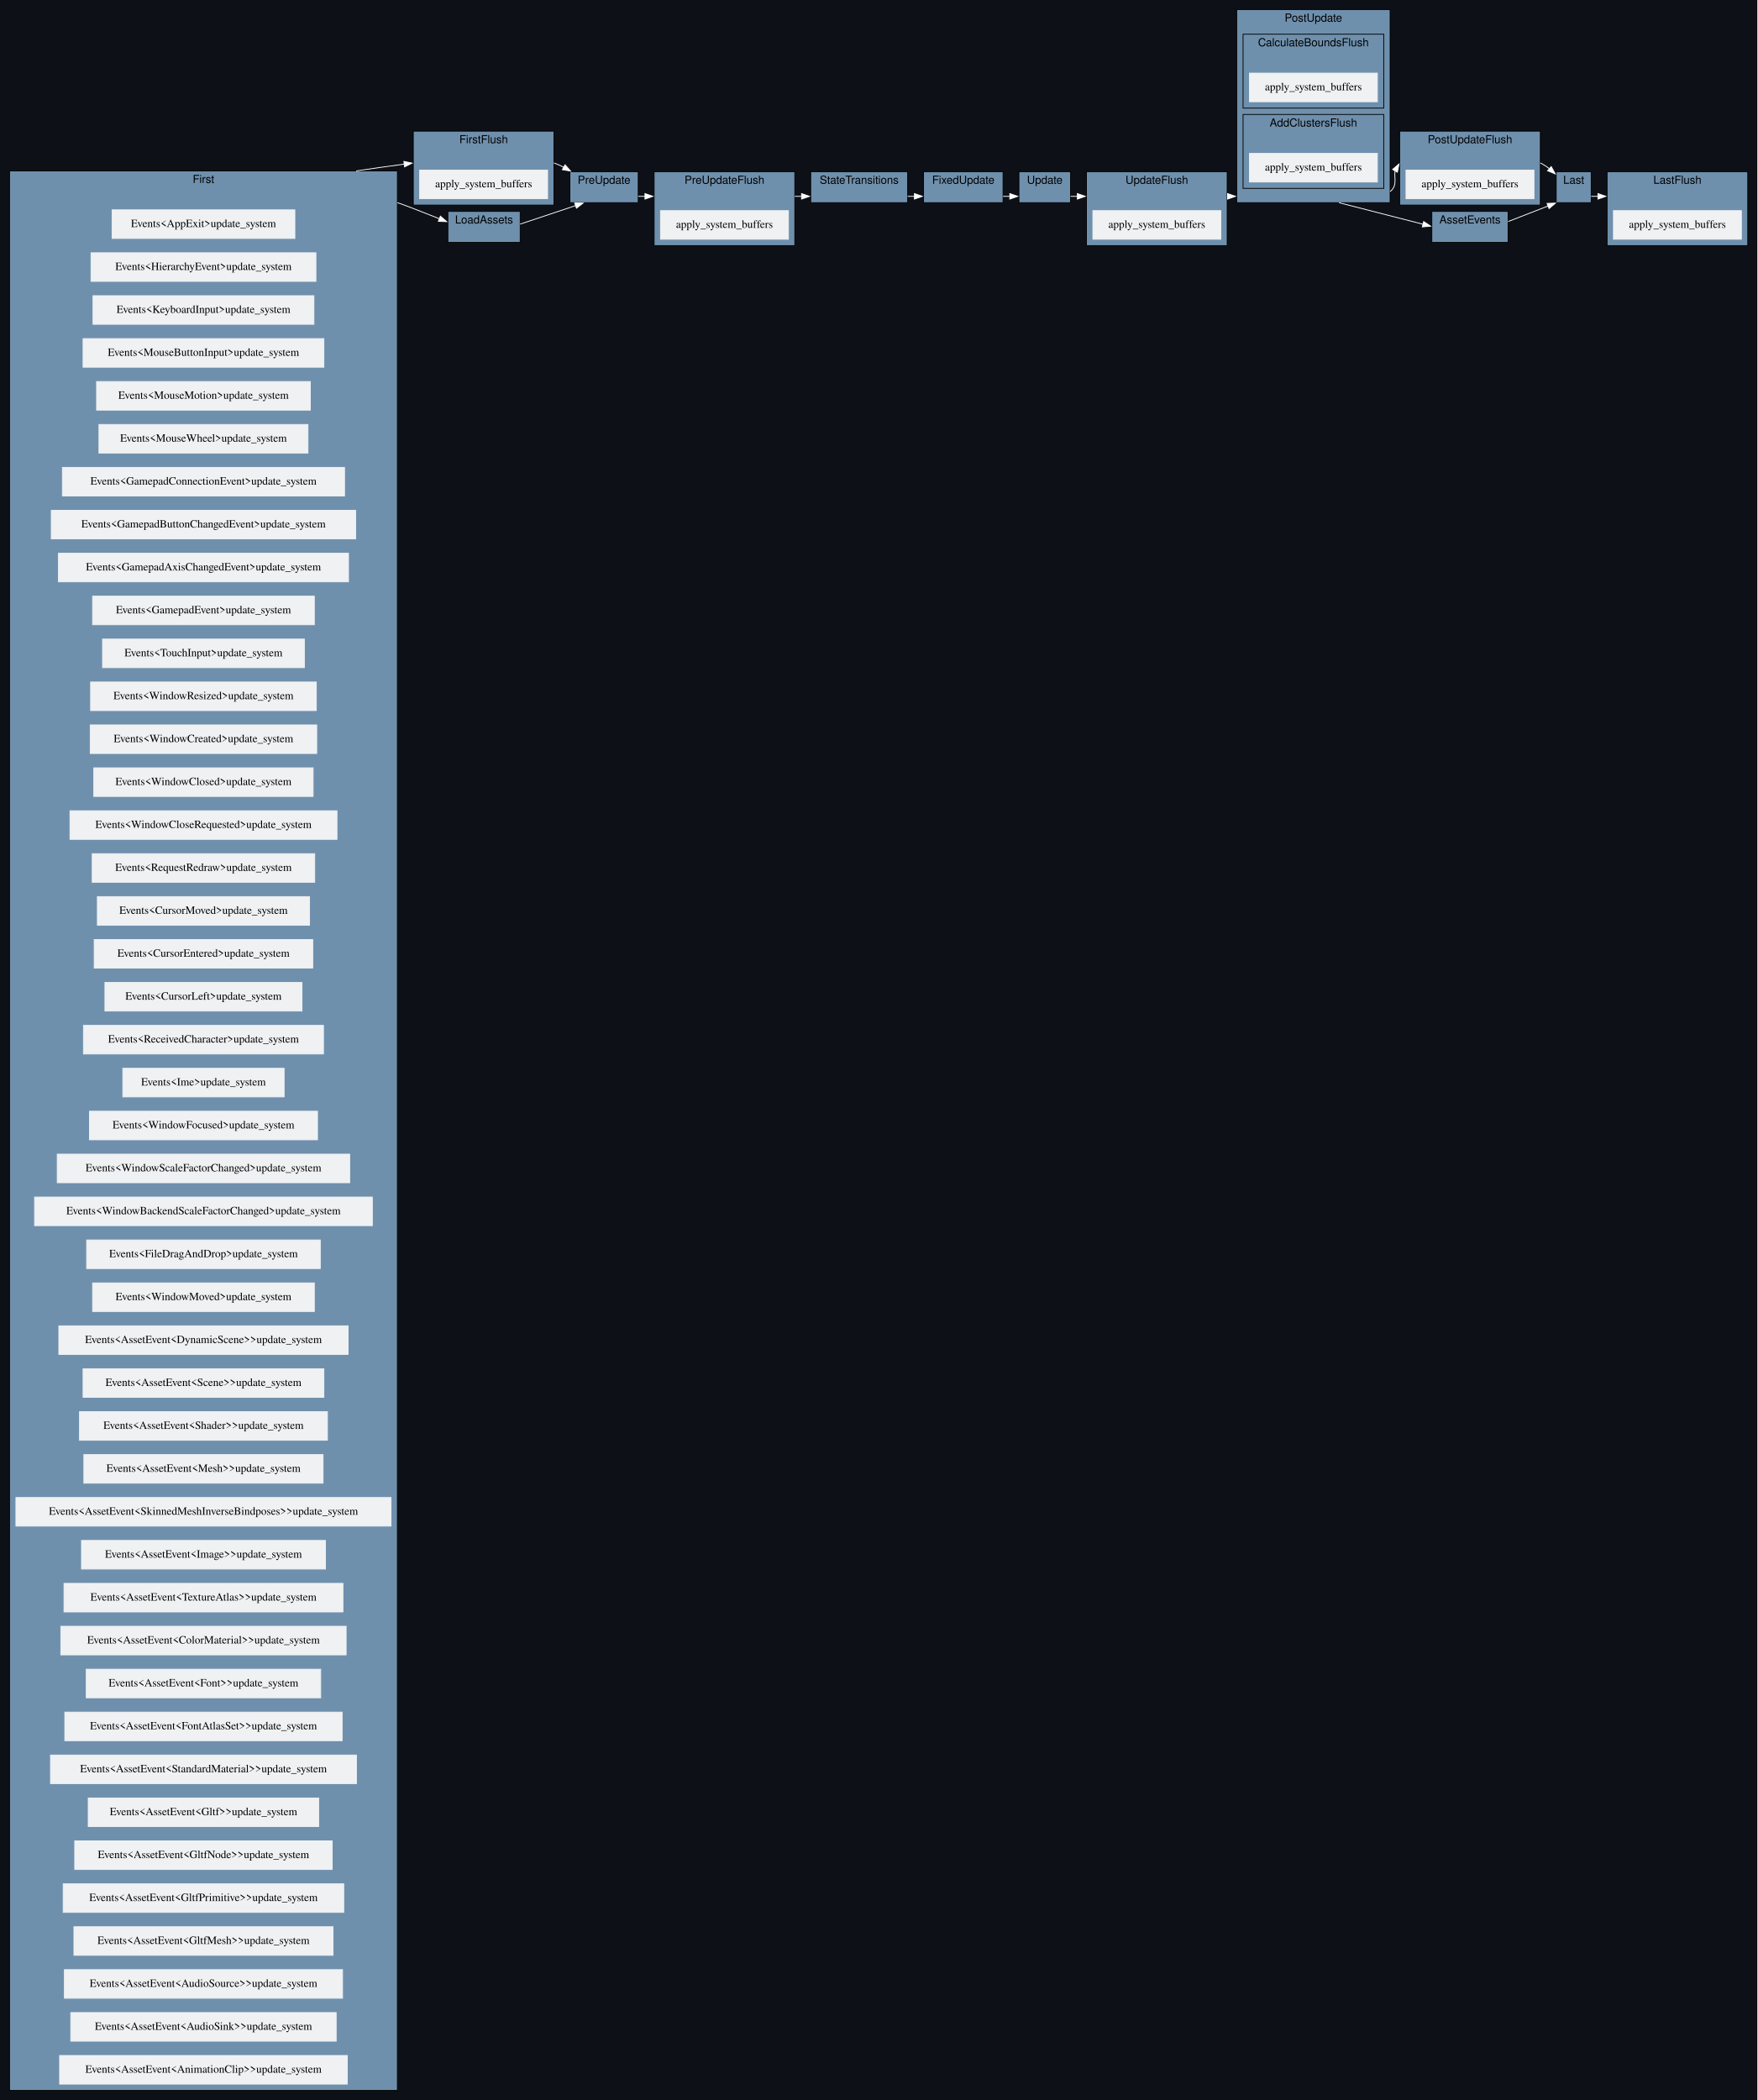
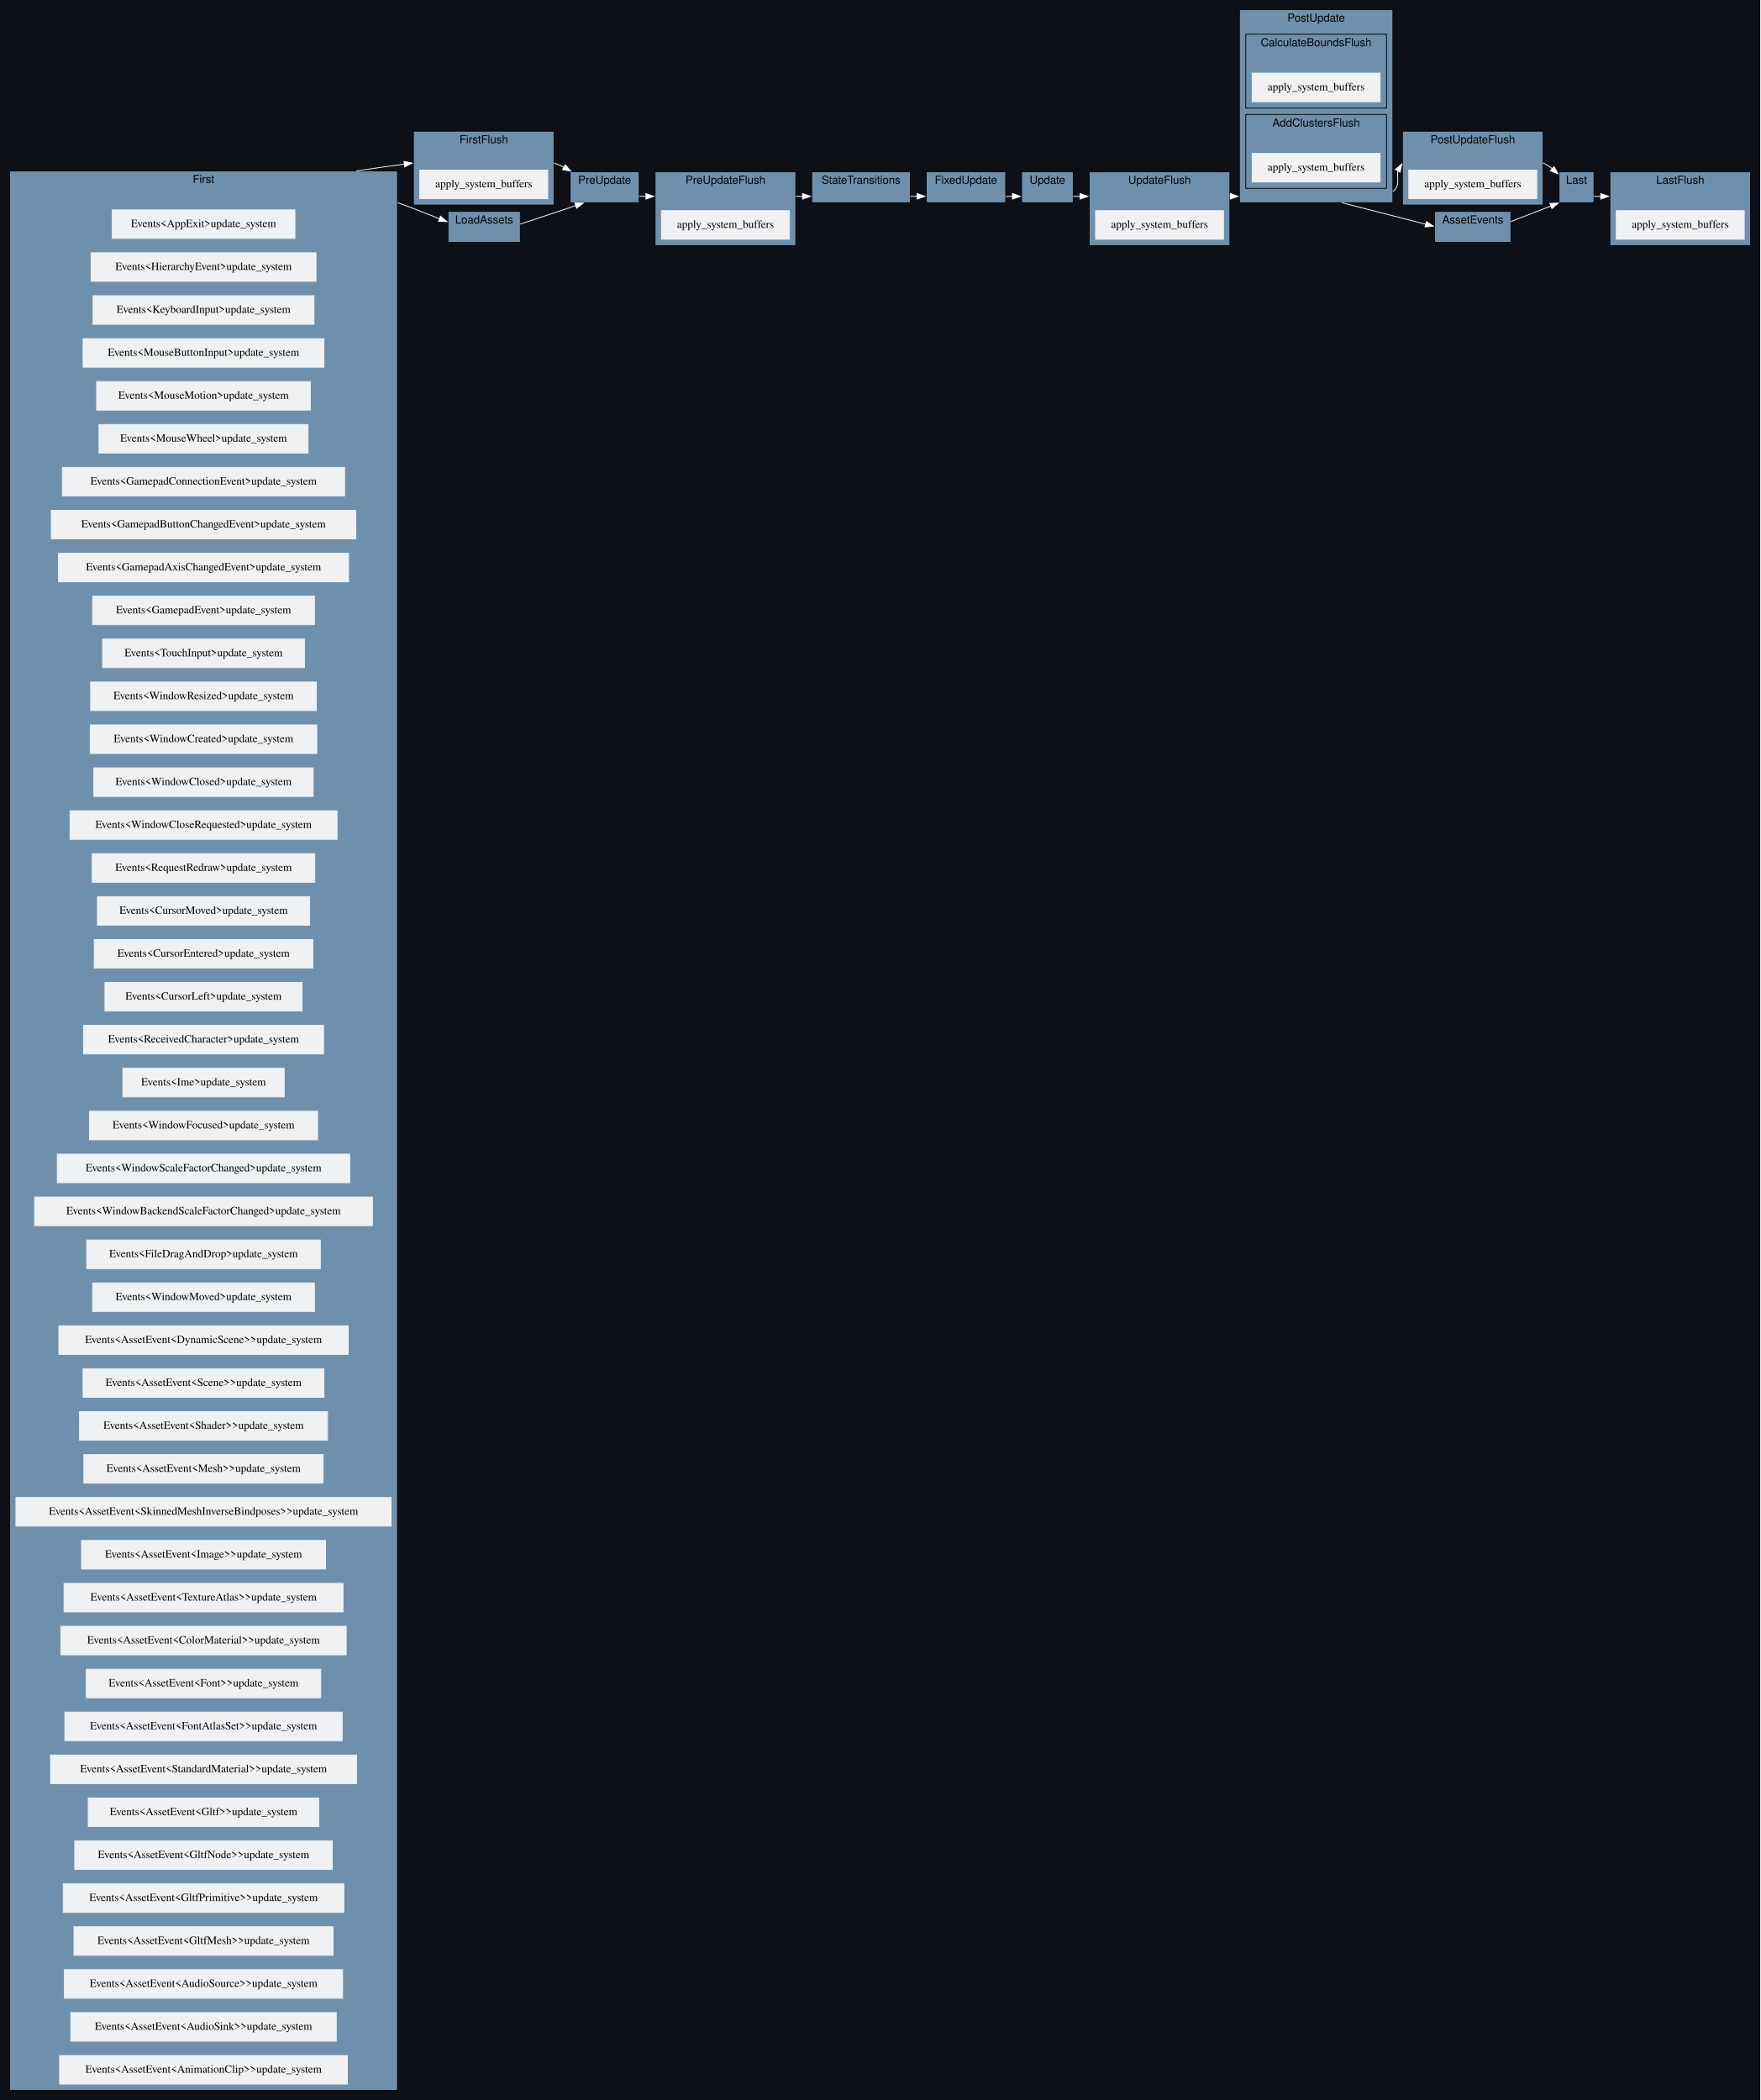
- <svg xmlns="http://www.w3.org/2000/svg" width="2211pt" height="2642pt" viewBox="0.00 0.00 2211.00 2642.00">
+ <svg xmlns="http://www.w3.org/2000/svg" width="2214pt" height="2642pt" viewBox="0.00 0.00 2214.00 2642.00">
  <g id="graph0" class="graph" transform="scale(1 1) rotate(0) translate(4 2638)">
-     <polygon fill="#0d1117" stroke="none" points="-4,4 -4,-2638 2207,-2638 2207,4 -4,4" />
+     <polygon fill="#0d1117" stroke="none" points="-4,4 -4,-2638 2210,-2638 2210,4 -4,4" />
    <g id="clust1" class="cluster">
-       <polygon fill="#6f90ad" stroke="black" points="1278,-2383 1278,-2422 1343,-2422 1343,-2383 1278,-2383" />
-       <text text-anchor="middle" x="1310.5" y="-2406.8" font-family="Helvetica,sans-Serif" font-size="14.00">Update</text>
+       <polygon fill="#6f90ad" stroke="black" points="1281,-2383 1281,-2422 1346,-2422 1346,-2383 1281,-2383" />
+       <text text-anchor="middle" x="1313.5" y="-2406.8" font-family="Helvetica,sans-Serif" font-size="14.00">Update</text>
    </g>
    <g id="clust2" class="cluster">
      <polygon fill="#6f90ad" stroke="black" points="516,-2380 516,-2473 693,-2473 693,-2380 516,-2380" />
      <text text-anchor="middle" x="604.5" y="-2457.8" font-family="Helvetica,sans-Serif" font-size="14.00">FirstFlush</text>
    </g>
    <g id="clust3" class="cluster">
-       <polygon fill="#6f90ad" stroke="black" points="819,-2329 819,-2422 996,-2422 996,-2329 819,-2329" />
-       <text text-anchor="middle" x="907.5" y="-2406.8" font-family="Helvetica,sans-Serif" font-size="14.00">PreUpdateFlush</text>
+       <polygon fill="#6f90ad" stroke="black" points="820,-2329 820,-2422 997,-2422 997,-2329 820,-2329" />
+       <text text-anchor="middle" x="908.5" y="-2406.8" font-family="Helvetica,sans-Serif" font-size="14.00">PreUpdateFlush</text>
    </g>
    <g id="clust4" class="cluster">
-       <polygon fill="#6f90ad" stroke="black" points="1363,-2329 1363,-2422 1540,-2422 1540,-2329 1363,-2329" />
-       <text text-anchor="middle" x="1451.5" y="-2406.8" font-family="Helvetica,sans-Serif" font-size="14.00">UpdateFlush</text>
+       <polygon fill="#6f90ad" stroke="black" points="1366,-2329 1366,-2422 1543,-2422 1543,-2329 1366,-2329" />
+       <text text-anchor="middle" x="1454.5" y="-2406.8" font-family="Helvetica,sans-Serif" font-size="14.00">UpdateFlush</text>
    </g>
    <g id="clust5" class="cluster">
-       <polygon fill="#6f90ad" stroke="black" points="1757,-2380 1757,-2473 1934,-2473 1934,-2380 1757,-2380" />
-       <text text-anchor="middle" x="1845.5" y="-2457.8" font-family="Helvetica,sans-Serif" font-size="14.00">PostUpdateFlush</text>
+       <polygon fill="#6f90ad" stroke="black" points="1760,-2380 1760,-2473 1937,-2473 1937,-2380 1760,-2380" />
+       <text text-anchor="middle" x="1848.5" y="-2457.8" font-family="Helvetica,sans-Serif" font-size="14.00">PostUpdateFlush</text>
    </g>
    <g id="clust6" class="cluster">
-       <polygon fill="#6f90ad" stroke="black" points="2018,-2329 2018,-2422 2195,-2422 2195,-2329 2018,-2329" />
-       <text text-anchor="middle" x="2106.5" y="-2406.8" font-family="Helvetica,sans-Serif" font-size="14.00">LastFlush</text>
+       <polygon fill="#6f90ad" stroke="black" points="2021,-2329 2021,-2422 2198,-2422 2198,-2329 2021,-2329" />
+       <text text-anchor="middle" x="2109.5" y="-2406.8" font-family="Helvetica,sans-Serif" font-size="14.00">LastFlush</text>
    </g>
    <g id="clust7" class="cluster">
      <polygon fill="#6f90ad" stroke="black" points="8,-8 8,-2423 496,-2423 496,-8 8,-8" />
      <text text-anchor="middle" x="252" y="-2407.8" font-family="Helvetica,sans-Serif" font-size="14.00">First</text>
    </g>
    <g id="clust8" class="cluster">
-       <polygon fill="#6f90ad" stroke="black" points="713,-2383 713,-2422 799,-2422 799,-2383 713,-2383" />
-       <text text-anchor="middle" x="756" y="-2406.8" font-family="Helvetica,sans-Serif" font-size="14.00">PreUpdate</text>
+       <polygon fill="#6f90ad" stroke="black" points="713,-2383 713,-2422 800,-2422 800,-2383 713,-2383" />
+       <text text-anchor="middle" x="756.5" y="-2406.8" font-family="Helvetica,sans-Serif" font-size="14.00">PreUpdate</text>
    </g>
    <g id="clust9" class="cluster">
-       <polygon fill="#6f90ad" stroke="black" points="1016,-2383 1016,-2422 1138,-2422 1138,-2383 1016,-2383" />
-       <text text-anchor="middle" x="1077" y="-2406.8" font-family="Helvetica,sans-Serif" font-size="14.00">StateTransitions</text>
+       <polygon fill="#6f90ad" stroke="black" points="1017,-2383 1017,-2422 1141,-2422 1141,-2383 1017,-2383" />
+       <text text-anchor="middle" x="1079" y="-2406.8" font-family="Helvetica,sans-Serif" font-size="14.00">StateTransitions</text>
    </g>
    <g id="clust10" class="cluster">
-       <polygon fill="#6f90ad" stroke="black" points="1158,-2383 1158,-2422 1258,-2422 1258,-2383 1158,-2383" />
-       <text text-anchor="middle" x="1208" y="-2406.8" font-family="Helvetica,sans-Serif" font-size="14.00">FixedUpdate</text>
+       <polygon fill="#6f90ad" stroke="black" points="1161,-2383 1161,-2422 1261,-2422 1261,-2383 1161,-2383" />
+       <text text-anchor="middle" x="1211" y="-2406.8" font-family="Helvetica,sans-Serif" font-size="14.00">FixedUpdate</text>
    </g>
    <g id="clust11" class="cluster">
-       <polygon fill="#6f90ad" stroke="black" points="1552,-2383 1552,-2626 1745,-2626 1745,-2383 1552,-2383" />
-       <text text-anchor="middle" x="1648.5" y="-2610.8" font-family="Helvetica,sans-Serif" font-size="14.00">PostUpdate</text>
+       <polygon fill="#6f90ad" stroke="black" points="1555,-2383 1555,-2626 1748,-2626 1748,-2383 1555,-2383" />
+       <text text-anchor="middle" x="1651.5" y="-2610.8" font-family="Helvetica,sans-Serif" font-size="14.00">PostUpdate</text>
    </g>
    <g id="clust12" class="cluster">
-       <polygon fill="#6f90ad" stroke="black" points="1560,-2502 1560,-2595 1737,-2595 1737,-2502 1560,-2502" />
-       <text text-anchor="middle" x="1648.5" y="-2579.8" font-family="Helvetica,sans-Serif" font-size="14.00">CalculateBoundsFlush</text>
+       <polygon fill="#6f90ad" stroke="black" points="1563,-2502 1563,-2595 1740,-2595 1740,-2502 1563,-2502" />
+       <text text-anchor="middle" x="1651.5" y="-2579.8" font-family="Helvetica,sans-Serif" font-size="14.00">CalculateBoundsFlush</text>
    </g>
    <g id="clust13" class="cluster">
-       <polygon fill="#6f90ad" stroke="black" points="1560,-2401 1560,-2494 1737,-2494 1737,-2401 1560,-2401" />
-       <text text-anchor="middle" x="1648.5" y="-2478.8" font-family="Helvetica,sans-Serif" font-size="14.00">AddClustersFlush</text>
+       <polygon fill="#6f90ad" stroke="black" points="1563,-2401 1563,-2494 1740,-2494 1740,-2401 1563,-2401" />
+       <text text-anchor="middle" x="1651.5" y="-2478.8" font-family="Helvetica,sans-Serif" font-size="14.00">AddClustersFlush</text>
    </g>
    <g id="clust14" class="cluster">
-       <polygon fill="#6f90ad" stroke="black" points="1954,-2383 1954,-2422 1998,-2422 1998,-2383 1954,-2383" />
-       <text text-anchor="middle" x="1976" y="-2406.8" font-family="Helvetica,sans-Serif" font-size="14.00">Last</text>
+       <polygon fill="#6f90ad" stroke="black" points="1957,-2383 1957,-2422 2001,-2422 2001,-2383 1957,-2383" />
+       <text text-anchor="middle" x="1979" y="-2406.8" font-family="Helvetica,sans-Serif" font-size="14.00">Last</text>
    </g>
    <g id="clust15" class="cluster">
      <polygon fill="#6f90ad" stroke="black" points="559.5,-2333 559.5,-2372 650.5,-2372 650.5,-2333 559.5,-2333" />
      <text text-anchor="middle" x="605" y="-2356.8" font-family="Helvetica,sans-Serif" font-size="14.00">LoadAssets</text>
    </g>
    <g id="clust16" class="cluster">
-       <polygon fill="#6f90ad" stroke="black" points="1797.5,-2333 1797.5,-2372 1893.5,-2372 1893.5,-2333 1797.5,-2333" />
-       <text text-anchor="middle" x="1845.5" y="-2356.8" font-family="Helvetica,sans-Serif" font-size="14.00">AssetEvents</text>
+       <polygon fill="#6f90ad" stroke="black" points="1800.5,-2333 1800.5,-2372 1896.5,-2372 1896.5,-2333 1800.5,-2333" />
+       <text text-anchor="middle" x="1848.5" y="-2356.8" font-family="Helvetica,sans-Serif" font-size="14.00">AssetEvents</text>
    </g>
    <g id="edge7" class="edge">
-       <path fill="none" stroke="white" d="M1343,-2391C1345.76,-2391 1348.63,-2391 1351.59,-2391" />
-       <polygon fill="white" stroke="white" points="1351.49,-2394.5 1361.49,-2391 1351.49,-2387.5 1351.49,-2394.5" />
+       <path fill="none" stroke="white" d="M1346,-2391C1348.76,-2391 1351.63,-2391 1354.59,-2391" />
+       <polygon fill="white" stroke="white" points="1354.49,-2394.5 1364.49,-2391 1354.49,-2387.5 1354.49,-2394.5" />
    </g>
    <g id="edge2" class="edge">
      <path fill="none" stroke="white" d="M693,-2433C697.16,-2431.49 701.31,-2429.63 705.38,-2427.55" />
      <polygon fill="white" stroke="white" points="706.96,-2430.68 713.98,-2422.74 703.54,-2424.57 706.96,-2430.68" />
    </g>
    <g id="node3" class="node">
      <polygon fill="#eff1f3" stroke="#eff1f3" points="685,-2424 524,-2424 524,-2388 685,-2388 685,-2424" />
      <text text-anchor="middle" x="604.5" y="-2402.3" font-family="Times,serif" font-size="14.00">apply_system_buffers</text>
    </g>
    <g id="edge4" class="edge">
-       <path fill="none" stroke="white" d="M996,-2391C998.87,-2391 1001.74,-2391 1004.59,-2391" />
-       <polygon fill="white" stroke="white" points="1004.49,-2394.5 1014.49,-2391 1004.49,-2387.5 1004.49,-2394.5" />
+       <path fill="none" stroke="white" d="M997,-2391C999.86,-2391 1002.71,-2391 1005.55,-2391" />
+       <polygon fill="white" stroke="white" points="1005.49,-2394.5 1015.49,-2391 1005.49,-2387.5 1005.49,-2394.5" />
    </g>
    <g id="node5" class="node">
-       <polygon fill="#eff1f3" stroke="#eff1f3" points="988,-2373 827,-2373 827,-2337 988,-2337 988,-2373" />
-       <text text-anchor="middle" x="907.5" y="-2351.3" font-family="Times,serif" font-size="14.00">apply_system_buffers</text>
+       <polygon fill="#eff1f3" stroke="#eff1f3" points="989,-2373 828,-2373 828,-2337 989,-2337 989,-2373" />
+       <text text-anchor="middle" x="908.5" y="-2351.3" font-family="Times,serif" font-size="14.00">apply_system_buffers</text>
    </g>
    <g id="edge8" class="edge">
-       <path fill="none" stroke="white" d="M1540,-2391C1540.17,-2391 1540.34,-2391 1540.51,-2391" />
-       <polygon fill="white" stroke="white" points="1540.49,-2394.5 1550.49,-2391 1540.49,-2387.5 1540.49,-2394.5" />
+       <path fill="none" stroke="white" d="M1543,-2391C1543.17,-2391 1543.34,-2391 1543.51,-2391" />
+       <polygon fill="white" stroke="white" points="1543.49,-2394.5 1553.49,-2391 1543.49,-2387.5 1543.49,-2394.5" />
    </g>
    <g id="node7" class="node">
-       <polygon fill="#eff1f3" stroke="#eff1f3" points="1532,-2373 1371,-2373 1371,-2337 1532,-2337 1532,-2373" />
-       <text text-anchor="middle" x="1451.5" y="-2351.3" font-family="Times,serif" font-size="14.00">apply_system_buffers</text>
+       <polygon fill="#eff1f3" stroke="#eff1f3" points="1535,-2373 1374,-2373 1374,-2337 1535,-2337 1535,-2373" />
+       <text text-anchor="middle" x="1454.5" y="-2351.3" font-family="Times,serif" font-size="14.00">apply_system_buffers</text>
    </g>
    <g id="edge10" class="edge">
-       <path fill="none" stroke="white" d="M1934,-2433C1938.03,-2431.05 1941.89,-2428.53 1945.51,-2425.7" />
-       <polygon fill="white" stroke="white" points="1947.73,-2428.41 1952.87,-2419.15 1943.08,-2423.18 1947.73,-2428.41" />
+       <path fill="none" stroke="white" d="M1937,-2433C1941.03,-2431.05 1944.89,-2428.53 1948.51,-2425.7" />
+       <polygon fill="white" stroke="white" points="1950.73,-2428.41 1955.87,-2419.15 1946.08,-2423.18 1950.73,-2428.41" />
    </g>
    <g id="node9" class="node">
-       <polygon fill="#eff1f3" stroke="#eff1f3" points="1926,-2424 1765,-2424 1765,-2388 1926,-2388 1926,-2424" />
-       <text text-anchor="middle" x="1845.5" y="-2402.3" font-family="Times,serif" font-size="14.00">apply_system_buffers</text>
+       <polygon fill="#eff1f3" stroke="#eff1f3" points="1929,-2424 1768,-2424 1768,-2388 1929,-2388 1929,-2424" />
+       <text text-anchor="middle" x="1848.5" y="-2402.3" font-family="Times,serif" font-size="14.00">apply_system_buffers</text>
    </g>
    <g id="node11" class="node">
-       <polygon fill="#eff1f3" stroke="#eff1f3" points="2187,-2373 2026,-2373 2026,-2337 2187,-2337 2187,-2373" />
-       <text text-anchor="middle" x="2106.5" y="-2351.3" font-family="Times,serif" font-size="14.00">apply_system_buffers</text>
+       <polygon fill="#eff1f3" stroke="#eff1f3" points="2190,-2373 2029,-2373 2029,-2337 2190,-2337 2190,-2373" />
+       <text text-anchor="middle" x="2109.5" y="-2351.3" font-family="Times,serif" font-size="14.00">apply_system_buffers</text>
    </g>
    <g id="edge1" class="edge">
      <path fill="none" stroke="white" d="M444.19,-2423C464.48,-2425.99 484.93,-2428.89 504.75,-2431.53" />
      <polygon fill="white" stroke="white" points="504.13,-2434.97 514.5,-2432.8 505.04,-2428.03 504.13,-2434.97" />
    </g>
    <g id="edge13" class="edge">
      <path fill="none" stroke="white" d="M496,-2383C499.01,-2382.38 523.81,-2372.71 548.83,-2362.81" />
      <polygon fill="white" stroke="white" points="550.09,-2366.07 558.09,-2359.13 547.51,-2359.57 550.09,-2366.07" />
    </g>
    <g id="node13" class="node">
      <polygon fill="#eff1f3" stroke="#eff1f3" points="367,-2374 137,-2374 137,-2338 367,-2338 367,-2374" />
      <text text-anchor="middle" x="252" y="-2352.3" font-family="Times,serif" font-size="14.00">Events&lt;AppExit&gt;update_system</text>
    </g>
    <g id="node14" class="node">
      <polygon fill="#eff1f3" stroke="#eff1f3" points="393.5,-2320 110.5,-2320 110.5,-2284 393.5,-2284 393.5,-2320" />
      <text text-anchor="middle" x="252" y="-2298.3" font-family="Times,serif" font-size="14.00">Events&lt;HierarchyEvent&gt;update_system</text>
    </g>
    <g id="node15" class="node">
      <polygon fill="#eff1f3" stroke="#eff1f3" points="391,-2266 113,-2266 113,-2230 391,-2230 391,-2266" />
      <text text-anchor="middle" x="252" y="-2244.3" font-family="Times,serif" font-size="14.00">Events&lt;KeyboardInput&gt;update_system</text>
    </g>
    <g id="node16" class="node">
      <polygon fill="#eff1f3" stroke="#eff1f3" points="403.5,-2212 100.5,-2212 100.5,-2176 403.5,-2176 403.5,-2212" />
      <text text-anchor="middle" x="252" y="-2190.3" font-family="Times,serif" font-size="14.00">Events&lt;MouseButtonInput&gt;update_system</text>
    </g>
    <g id="node17" class="node">
      <polygon fill="#eff1f3" stroke="#eff1f3" points="386.5,-2158 117.5,-2158 117.5,-2122 386.5,-2122 386.5,-2158" />
      <text text-anchor="middle" x="252" y="-2136.3" font-family="Times,serif" font-size="14.00">Events&lt;MouseMotion&gt;update_system</text>
    </g>
    <g id="node18" class="node">
      <polygon fill="#eff1f3" stroke="#eff1f3" points="383.5,-2104 120.5,-2104 120.5,-2068 383.5,-2068 383.5,-2104" />
      <text text-anchor="middle" x="252" y="-2082.3" font-family="Times,serif" font-size="14.00">Events&lt;MouseWheel&gt;update_system</text>
    </g>
    <g id="node19" class="node">
      <polygon fill="#eff1f3" stroke="#eff1f3" points="429.5,-2050 74.5,-2050 74.5,-2014 429.5,-2014 429.5,-2050" />
      <text text-anchor="middle" x="252" y="-2028.3" font-family="Times,serif" font-size="14.00">Events&lt;GamepadConnectionEvent&gt;update_system</text>
    </g>
    <g id="node20" class="node">
      <polygon fill="#eff1f3" stroke="#eff1f3" points="443.5,-1996 60.5,-1996 60.5,-1960 443.5,-1960 443.5,-1996" />
      <text text-anchor="middle" x="252" y="-1974.3" font-family="Times,serif" font-size="14.00">Events&lt;GamepadButtonChangedEvent&gt;update_system</text>
    </g>
    <g id="node21" class="node">
      <polygon fill="#eff1f3" stroke="#eff1f3" points="434.5,-1942 69.5,-1942 69.5,-1906 434.5,-1906 434.5,-1942" />
      <text text-anchor="middle" x="252" y="-1920.3" font-family="Times,serif" font-size="14.00">Events&lt;GamepadAxisChangedEvent&gt;update_system</text>
    </g>
    <g id="node22" class="node">
      <polygon fill="#eff1f3" stroke="#eff1f3" points="391.5,-1888 112.5,-1888 112.5,-1852 391.5,-1852 391.5,-1888" />
      <text text-anchor="middle" x="252" y="-1866.3" font-family="Times,serif" font-size="14.00">Events&lt;GamepadEvent&gt;update_system</text>
    </g>
    <g id="node23" class="node">
      <polygon fill="#eff1f3" stroke="#eff1f3" points="379,-1834 125,-1834 125,-1798 379,-1798 379,-1834" />
      <text text-anchor="middle" x="252" y="-1812.3" font-family="Times,serif" font-size="14.00">Events&lt;TouchInput&gt;update_system</text>
    </g>
    <g id="node24" class="node">
      <polygon fill="#eff1f3" stroke="#eff1f3" points="394,-1780 110,-1780 110,-1744 394,-1744 394,-1780" />
      <text text-anchor="middle" x="252" y="-1758.3" font-family="Times,serif" font-size="14.00">Events&lt;WindowResized&gt;update_system</text>
    </g>
    <g id="node25" class="node">
      <polygon fill="#eff1f3" stroke="#eff1f3" points="394.5,-1726 109.5,-1726 109.5,-1690 394.5,-1690 394.5,-1726" />
      <text text-anchor="middle" x="252" y="-1704.3" font-family="Times,serif" font-size="14.00">Events&lt;WindowCreated&gt;update_system</text>
    </g>
    <g id="node26" class="node">
      <polygon fill="#eff1f3" stroke="#eff1f3" points="390,-1672 114,-1672 114,-1636 390,-1636 390,-1672" />
      <text text-anchor="middle" x="252" y="-1650.3" font-family="Times,serif" font-size="14.00">Events&lt;WindowClosed&gt;update_system</text>
    </g>
    <g id="node27" class="node">
      <polygon fill="#eff1f3" stroke="#eff1f3" points="420,-1618 84,-1618 84,-1582 420,-1582 420,-1618" />
      <text text-anchor="middle" x="252" y="-1596.3" font-family="Times,serif" font-size="14.00">Events&lt;WindowCloseRequested&gt;update_system</text>
    </g>
    <g id="node28" class="node">
      <polygon fill="#eff1f3" stroke="#eff1f3" points="392,-1564 112,-1564 112,-1528 392,-1528 392,-1564" />
      <text text-anchor="middle" x="252" y="-1542.3" font-family="Times,serif" font-size="14.00">Events&lt;RequestRedraw&gt;update_system</text>
    </g>
    <g id="node29" class="node">
      <polygon fill="#eff1f3" stroke="#eff1f3" points="385.5,-1510 118.5,-1510 118.5,-1474 385.5,-1474 385.5,-1510" />
      <text text-anchor="middle" x="252" y="-1488.3" font-family="Times,serif" font-size="14.00">Events&lt;CursorMoved&gt;update_system</text>
    </g>
    <g id="node30" class="node">
      <polygon fill="#eff1f3" stroke="#eff1f3" points="389.5,-1456 114.5,-1456 114.5,-1420 389.5,-1420 389.5,-1456" />
      <text text-anchor="middle" x="252" y="-1434.3" font-family="Times,serif" font-size="14.00">Events&lt;CursorEntered&gt;update_system</text>
    </g>
    <g id="node31" class="node">
      <polygon fill="#eff1f3" stroke="#eff1f3" points="376,-1402 128,-1402 128,-1366 376,-1366 376,-1402" />
      <text text-anchor="middle" x="252" y="-1380.3" font-family="Times,serif" font-size="14.00">Events&lt;CursorLeft&gt;update_system</text>
    </g>
    <g id="node32" class="node">
      <polygon fill="#eff1f3" stroke="#eff1f3" points="403,-1348 101,-1348 101,-1312 403,-1312 403,-1348" />
      <text text-anchor="middle" x="252" y="-1326.3" font-family="Times,serif" font-size="14.00">Events&lt;ReceivedCharacter&gt;update_system</text>
    </g>
    <g id="node33" class="node">
      <polygon fill="#eff1f3" stroke="#eff1f3" points="353.5,-1294 150.5,-1294 150.5,-1258 353.5,-1258 353.5,-1294" />
      <text text-anchor="middle" x="252" y="-1272.3" font-family="Times,serif" font-size="14.00">Events&lt;Ime&gt;update_system</text>
    </g>
    <g id="node34" class="node">
      <polygon fill="#eff1f3" stroke="#eff1f3" points="395.5,-1240 108.5,-1240 108.5,-1204 395.5,-1204 395.5,-1240" />
      <text text-anchor="middle" x="252" y="-1218.3" font-family="Times,serif" font-size="14.00">Events&lt;WindowFocused&gt;update_system</text>
    </g>
    <g id="node35" class="node">
      <polygon fill="#eff1f3" stroke="#eff1f3" points="436,-1186 68,-1186 68,-1150 436,-1150 436,-1186" />
      <text text-anchor="middle" x="252" y="-1164.3" font-family="Times,serif" font-size="14.00">Events&lt;WindowScaleFactorChanged&gt;update_system</text>
    </g>
    <g id="node36" class="node">
      <polygon fill="#eff1f3" stroke="#eff1f3" points="464.5,-1132 39.5,-1132 39.5,-1096 464.5,-1096 464.5,-1132" />
      <text text-anchor="middle" x="252" y="-1110.3" font-family="Times,serif" font-size="14.00">Events&lt;WindowBackendScaleFactorChanged&gt;update_system</text>
    </g>
    <g id="node37" class="node">
      <polygon fill="#eff1f3" stroke="#eff1f3" points="399,-1078 105,-1078 105,-1042 399,-1042 399,-1078" />
      <text text-anchor="middle" x="252" y="-1056.3" font-family="Times,serif" font-size="14.00">Events&lt;FileDragAndDrop&gt;update_system</text>
    </g>
    <g id="node38" class="node">
      <polygon fill="#eff1f3" stroke="#eff1f3" points="391.5,-1024 112.5,-1024 112.5,-988 391.5,-988 391.5,-1024" />
      <text text-anchor="middle" x="252" y="-1002.3" font-family="Times,serif" font-size="14.00">Events&lt;WindowMoved&gt;update_system</text>
    </g>
    <g id="node39" class="node">
      <polygon fill="#eff1f3" stroke="#eff1f3" points="434,-970 70,-970 70,-934 434,-934 434,-970" />
      <text text-anchor="middle" x="252" y="-948.3" font-family="Times,serif" font-size="14.00">Events&lt;AssetEvent&lt;DynamicScene&gt;&gt;update_system</text>
    </g>
    <g id="node40" class="node">
      <polygon fill="#eff1f3" stroke="#eff1f3" points="403.5,-916 100.5,-916 100.5,-880 403.5,-880 403.5,-916" />
      <text text-anchor="middle" x="252" y="-894.3" font-family="Times,serif" font-size="14.00">Events&lt;AssetEvent&lt;Scene&gt;&gt;update_system</text>
    </g>
    <g id="node41" class="node">
      <polygon fill="#eff1f3" stroke="#eff1f3" points="408,-862 96,-862 96,-826 408,-826 408,-862" />
      <text text-anchor="middle" x="252" y="-840.3" font-family="Times,serif" font-size="14.00">Events&lt;AssetEvent&lt;Shader&gt;&gt;update_system</text>
    </g>
    <g id="node42" class="node">
      <polygon fill="#eff1f3" stroke="#eff1f3" points="402.5,-808 101.5,-808 101.5,-772 402.5,-772 402.5,-808" />
      <text text-anchor="middle" x="252" y="-786.3" font-family="Times,serif" font-size="14.00">Events&lt;AssetEvent&lt;Mesh&gt;&gt;update_system</text>
    </g>
    <g id="node43" class="node">
      <polygon fill="#eff1f3" stroke="#eff1f3" points="488,-754 16,-754 16,-718 488,-718 488,-754" />
      <text text-anchor="middle" x="252" y="-732.3" font-family="Times,serif" font-size="14.00">Events&lt;AssetEvent&lt;SkinnedMeshInverseBindposes&gt;&gt;update_system</text>
    </g>
    <g id="node44" class="node">
      <polygon fill="#eff1f3" stroke="#eff1f3" points="405.5,-700 98.5,-700 98.5,-664 405.5,-664 405.5,-700" />
      <text text-anchor="middle" x="252" y="-678.3" font-family="Times,serif" font-size="14.00">Events&lt;AssetEvent&lt;Image&gt;&gt;update_system</text>
    </g>
    <g id="node45" class="node">
      <polygon fill="#eff1f3" stroke="#eff1f3" points="427.5,-646 76.5,-646 76.5,-610 427.5,-610 427.5,-646" />
      <text text-anchor="middle" x="252" y="-624.3" font-family="Times,serif" font-size="14.00">Events&lt;AssetEvent&lt;TextureAtlas&gt;&gt;update_system</text>
    </g>
    <g id="node46" class="node">
      <polygon fill="#eff1f3" stroke="#eff1f3" points="431.5,-592 72.5,-592 72.5,-556 431.5,-556 431.5,-592" />
      <text text-anchor="middle" x="252" y="-570.3" font-family="Times,serif" font-size="14.00">Events&lt;AssetEvent&lt;ColorMaterial&gt;&gt;update_system</text>
    </g>
    <g id="node47" class="node">
      <polygon fill="#eff1f3" stroke="#eff1f3" points="399.5,-538 104.5,-538 104.5,-502 399.5,-502 399.5,-538" />
      <text text-anchor="middle" x="252" y="-516.3" font-family="Times,serif" font-size="14.00">Events&lt;AssetEvent&lt;Font&gt;&gt;update_system</text>
    </g>
    <g id="node48" class="node">
      <polygon fill="#eff1f3" stroke="#eff1f3" points="426.5,-484 77.5,-484 77.5,-448 426.5,-448 426.5,-484" />
      <text text-anchor="middle" x="252" y="-462.3" font-family="Times,serif" font-size="14.00">Events&lt;AssetEvent&lt;FontAtlasSet&gt;&gt;update_system</text>
    </g>
    <g id="node49" class="node">
      <polygon fill="#eff1f3" stroke="#eff1f3" points="444.5,-430 59.5,-430 59.5,-394 444.5,-394 444.5,-430" />
      <text text-anchor="middle" x="252" y="-408.3" font-family="Times,serif" font-size="14.00">Events&lt;AssetEvent&lt;StandardMaterial&gt;&gt;update_system</text>
    </g>
    <g id="node50" class="node">
      <polygon fill="#eff1f3" stroke="#eff1f3" points="397,-376 107,-376 107,-340 397,-340 397,-376" />
      <text text-anchor="middle" x="252" y="-354.3" font-family="Times,serif" font-size="14.00">Events&lt;AssetEvent&lt;Gltf&gt;&gt;update_system</text>
    </g>
    <g id="node51" class="node">
      <polygon fill="#eff1f3" stroke="#eff1f3" points="414,-322 90,-322 90,-286 414,-286 414,-322" />
      <text text-anchor="middle" x="252" y="-300.3" font-family="Times,serif" font-size="14.00">Events&lt;AssetEvent&lt;GltfNode&gt;&gt;update_system</text>
    </g>
    <g id="node52" class="node">
      <polygon fill="#eff1f3" stroke="#eff1f3" points="428.5,-268 75.5,-268 75.5,-232 428.5,-232 428.5,-268" />
      <text text-anchor="middle" x="252" y="-246.3" font-family="Times,serif" font-size="14.00">Events&lt;AssetEvent&lt;GltfPrimitive&gt;&gt;update_system</text>
    </g>
    <g id="node53" class="node">
      <polygon fill="#eff1f3" stroke="#eff1f3" points="415,-214 89,-214 89,-178 415,-178 415,-214" />
      <text text-anchor="middle" x="252" y="-192.3" font-family="Times,serif" font-size="14.00">Events&lt;AssetEvent&lt;GltfMesh&gt;&gt;update_system</text>
    </g>
    <g id="node54" class="node">
      <polygon fill="#eff1f3" stroke="#eff1f3" points="427,-160 77,-160 77,-124 427,-124 427,-160" />
      <text text-anchor="middle" x="252" y="-138.3" font-family="Times,serif" font-size="14.00">Events&lt;AssetEvent&lt;AudioSource&gt;&gt;update_system</text>
    </g>
    <g id="node55" class="node">
      <polygon fill="#eff1f3" stroke="#eff1f3" points="419,-106 85,-106 85,-70 419,-70 419,-106" />
      <text text-anchor="middle" x="252" y="-84.3" font-family="Times,serif" font-size="14.00">Events&lt;AssetEvent&lt;AudioSink&gt;&gt;update_system</text>
    </g>
    <g id="node56" class="node">
      <polygon fill="#eff1f3" stroke="#eff1f3" points="433,-52 71,-52 71,-16 433,-16 433,-52" />
      <text text-anchor="middle" x="252" y="-30.3" font-family="Times,serif" font-size="14.00">Events&lt;AssetEvent&lt;AnimationClip&gt;&gt;update_system</text>
    </g>
    <g id="edge3" class="edge">
-       <path fill="none" stroke="white" d="M799,-2391C801.84,-2391 804.76,-2391 807.73,-2391" />
-       <polygon fill="white" stroke="white" points="807.49,-2394.5 817.49,-2391 807.49,-2387.5 807.49,-2394.5" />
+       <path fill="none" stroke="white" d="M800,-2391C802.79,-2391 805.65,-2391 808.56,-2391" />
+       <polygon fill="white" stroke="white" points="808.49,-2394.5 818.49,-2391 808.49,-2387.5 808.49,-2394.5" />
    </g>
    <g id="edge5" class="edge">
-       <path fill="none" stroke="white" d="M1138,-2391C1140.86,-2391 1143.74,-2391 1146.6,-2391" />
-       <polygon fill="white" stroke="white" points="1146.49,-2394.5 1156.49,-2391 1146.49,-2387.5 1146.49,-2394.5" />
+       <path fill="none" stroke="white" d="M1141,-2391C1143.97,-2391 1146.95,-2391 1149.92,-2391" />
+       <polygon fill="white" stroke="white" points="1149.49,-2394.5 1159.49,-2391 1149.49,-2387.5 1149.49,-2394.5" />
    </g>
    <g id="edge6" class="edge">
-       <path fill="none" stroke="white" d="M1258,-2391C1260.85,-2391 1263.71,-2391 1266.54,-2391" />
-       <polygon fill="white" stroke="white" points="1266.49,-2394.5 1276.49,-2391 1266.49,-2387.5 1266.49,-2394.5" />
+       <path fill="none" stroke="white" d="M1261,-2391C1263.85,-2391 1266.71,-2391 1269.54,-2391" />
+       <polygon fill="white" stroke="white" points="1269.49,-2394.5 1279.49,-2391 1269.49,-2387.5 1269.49,-2394.5" />
    </g>
    <g id="edge9" class="edge">
-       <path fill="none" stroke="white" d="M1745,-2397C1754.61,-2404.39 1749.81,-2414.31 1751.23,-2423.21" />
-       <polygon fill="white" stroke="white" points="1748.14,-2424.86 1756.23,-2431.7 1754.17,-2421.3 1748.14,-2424.86" />
+       <path fill="none" stroke="white" d="M1748,-2397C1757.61,-2404.39 1752.81,-2414.31 1754.23,-2423.21" />
+       <polygon fill="white" stroke="white" points="1751.14,-2424.86 1759.23,-2431.7 1757.17,-2421.3 1751.14,-2424.86" />
    </g>
    <g id="edge14" class="edge">
-       <path fill="none" stroke="white" d="M1680.69,-2383C1709.13,-2375.71 1751.9,-2364.74 1786.6,-2355.85" />
-       <polygon fill="white" stroke="white" points="1787.22,-2359.3 1796.04,-2353.43 1785.48,-2352.52 1787.22,-2359.3" />
+       <path fill="none" stroke="white" d="M1683.69,-2383C1712.13,-2375.71 1754.9,-2364.74 1789.6,-2355.85" />
+       <polygon fill="white" stroke="white" points="1790.22,-2359.3 1799.04,-2353.43 1788.48,-2352.52 1790.22,-2359.3" />
    </g>
    <g id="node62" class="node">
-       <polygon fill="#eff1f3" stroke="#eff1f3" points="1729,-2546 1568,-2546 1568,-2510 1729,-2510 1729,-2546" />
-       <text text-anchor="middle" x="1648.5" y="-2524.3" font-family="Times,serif" font-size="14.00">apply_system_buffers</text>
+       <polygon fill="#eff1f3" stroke="#eff1f3" points="1732,-2546 1571,-2546 1571,-2510 1732,-2510 1732,-2546" />
+       <text text-anchor="middle" x="1651.5" y="-2524.3" font-family="Times,serif" font-size="14.00">apply_system_buffers</text>
    </g>
    <g id="node64" class="node">
-       <polygon fill="#eff1f3" stroke="#eff1f3" points="1729,-2445 1568,-2445 1568,-2409 1729,-2409 1729,-2445" />
-       <text text-anchor="middle" x="1648.5" y="-2423.3" font-family="Times,serif" font-size="14.00">apply_system_buffers</text>
+       <polygon fill="#eff1f3" stroke="#eff1f3" points="1732,-2445 1571,-2445 1571,-2409 1732,-2409 1732,-2445" />
+       <text text-anchor="middle" x="1651.5" y="-2423.3" font-family="Times,serif" font-size="14.00">apply_system_buffers</text>
    </g>
    <g id="edge11" class="edge">
-       <path fill="none" stroke="white" d="M1998,-2391C2000.73,-2391 2003.65,-2391 2006.72,-2391" />
-       <polygon fill="white" stroke="white" points="2006.49,-2394.5 2016.49,-2391 2006.49,-2387.5 2006.49,-2394.5" />
+       <path fill="none" stroke="white" d="M2001,-2391C2003.73,-2391 2006.65,-2391 2009.72,-2391" />
+       <polygon fill="white" stroke="white" points="2009.49,-2394.5 2019.49,-2391 2009.49,-2387.5 2009.49,-2394.5" />
    </g>
    <g id="edge12" class="edge">
      <path fill="none" stroke="white" d="M650.5,-2356.05C672.84,-2363.52 699.42,-2372.41 720.19,-2379.36" />
      <polygon fill="white" stroke="white" points="719.06,-2382.67 729.66,-2382.52 721.28,-2376.03 719.06,-2382.67" />
    </g>
    <g id="edge15" class="edge">
-       <path fill="none" stroke="white" d="M1893.5,-2359.29C1910.37,-2365.85 1928.97,-2373.09 1944.13,-2378.99" />
-       <polygon fill="white" stroke="white" points="1942.45,-2382.09 1953.04,-2382.46 1944.99,-2375.57 1942.45,-2382.09" />
+       <path fill="none" stroke="white" d="M1896.5,-2359.29C1913.37,-2365.85 1931.97,-2373.09 1947.13,-2378.99" />
+       <polygon fill="white" stroke="white" points="1945.45,-2382.09 1956.04,-2382.46 1947.99,-2375.57 1945.45,-2382.09" />
    </g>
  </g>
</svg>
